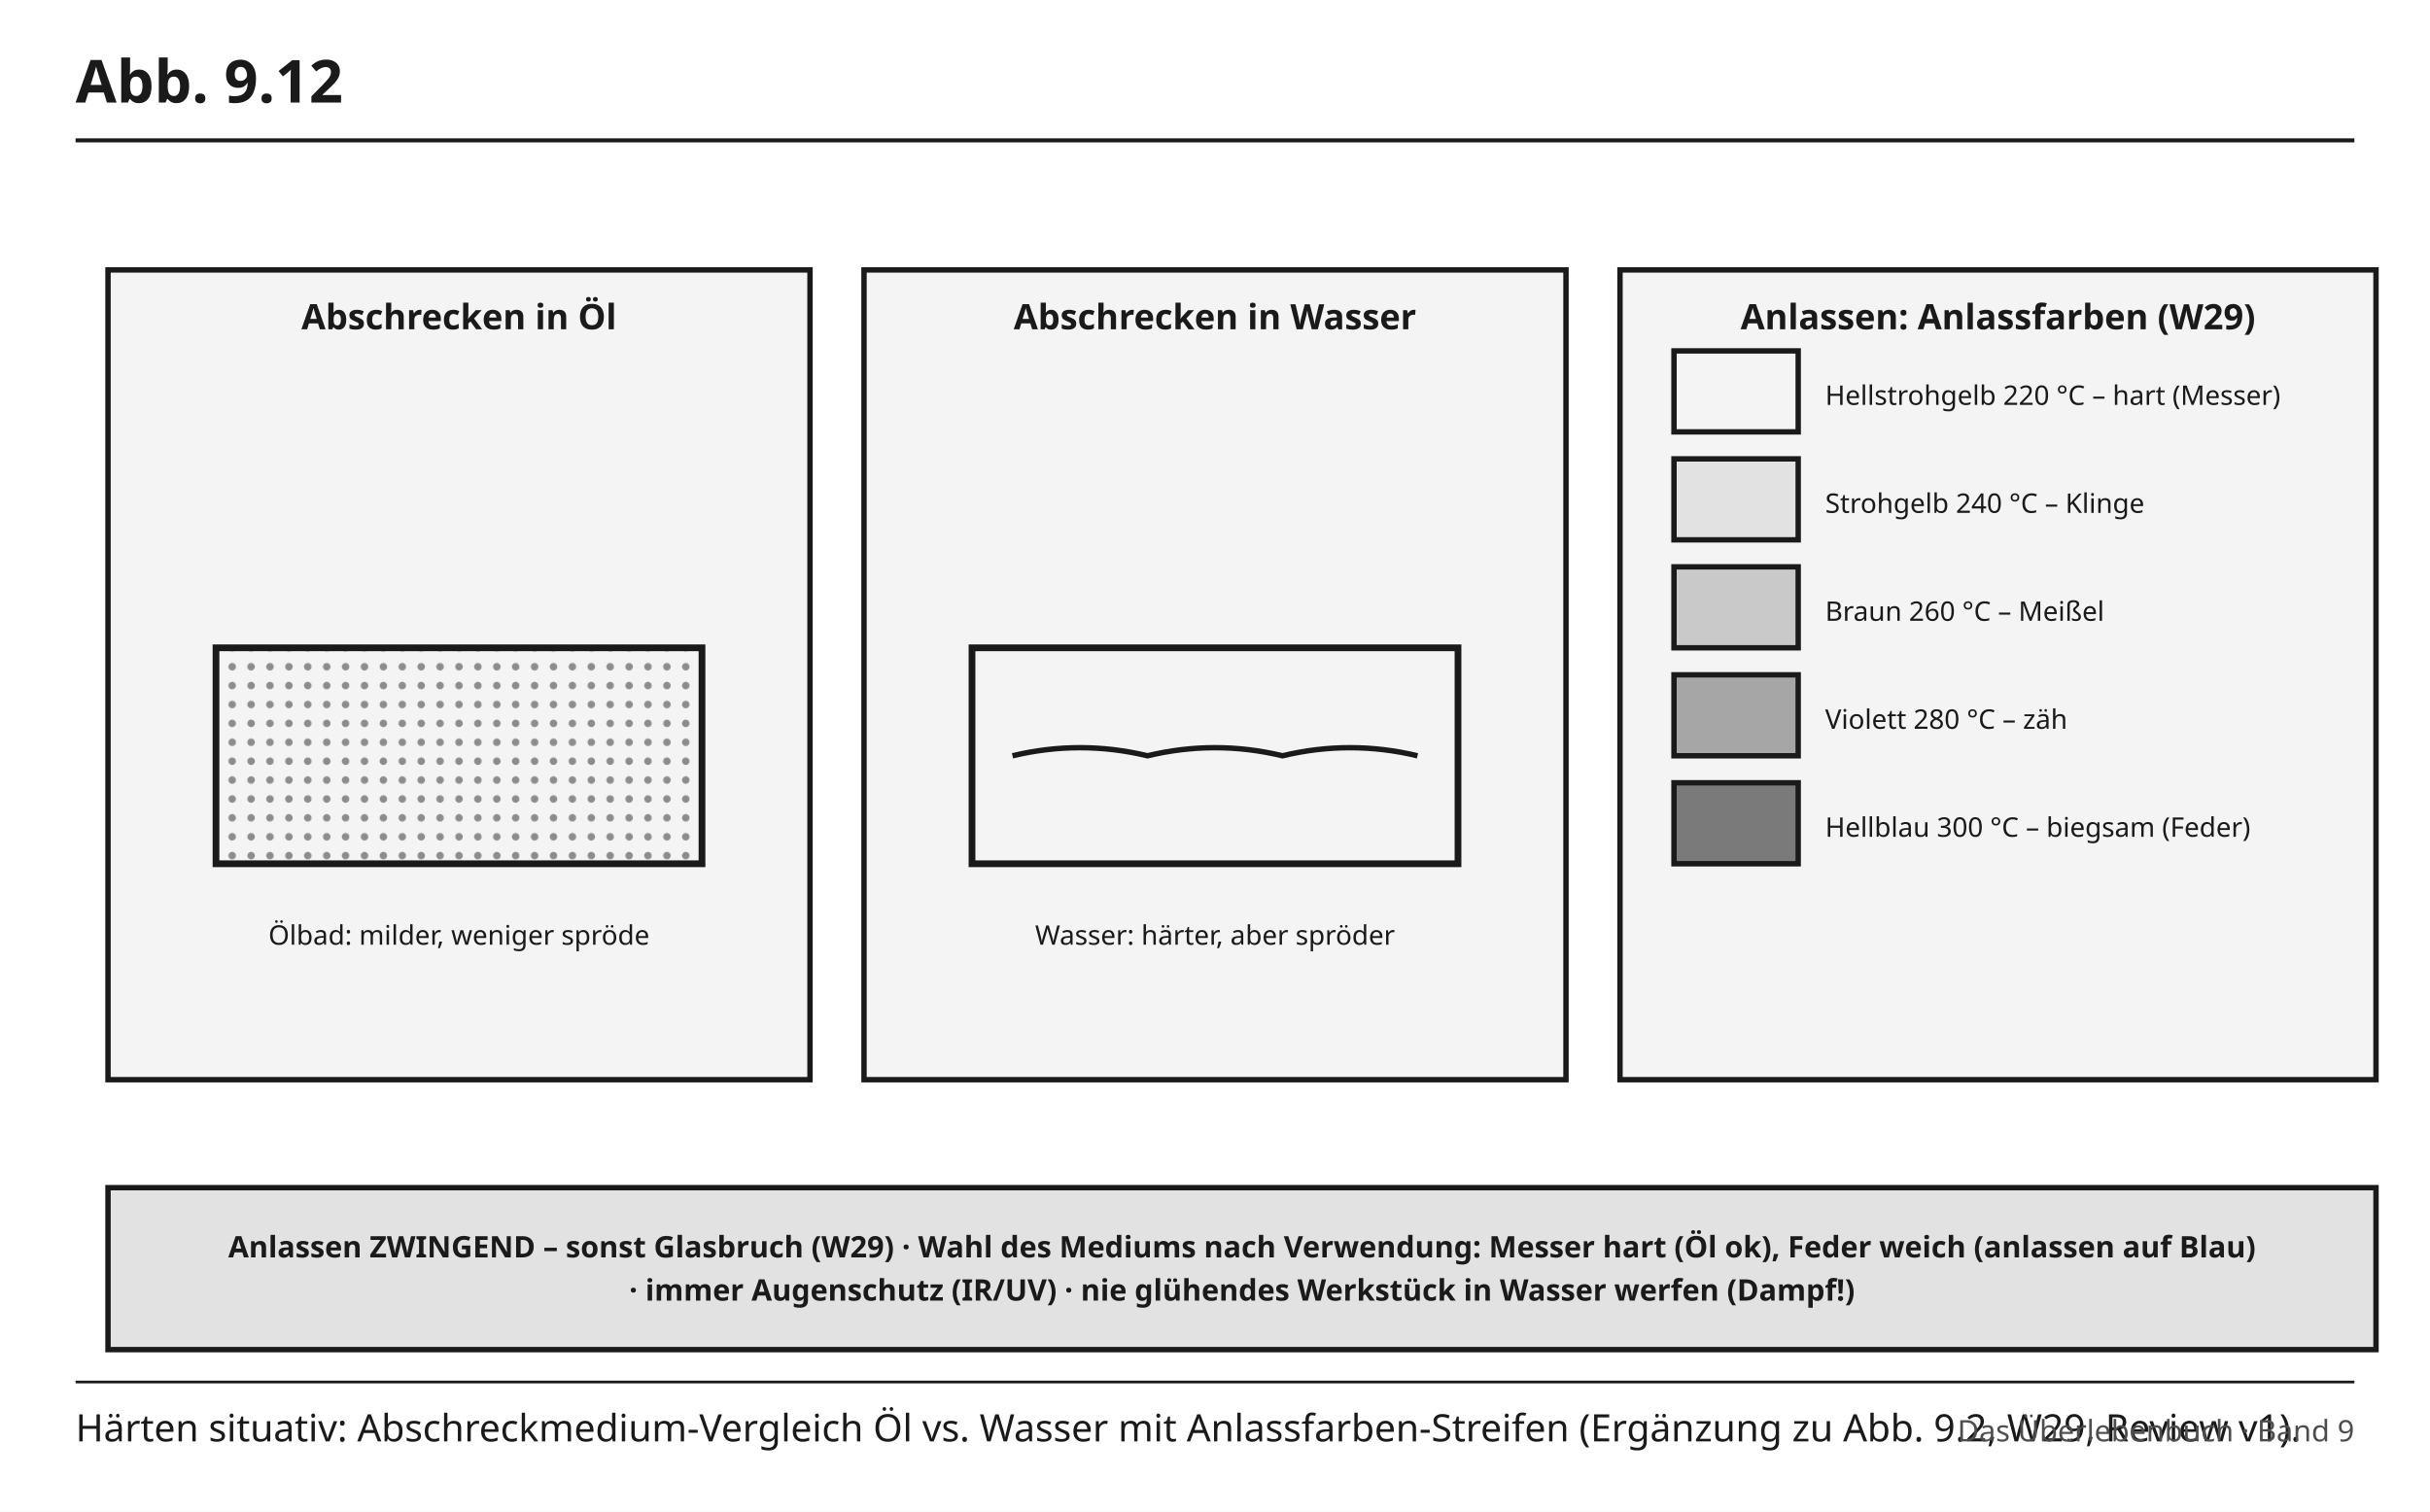
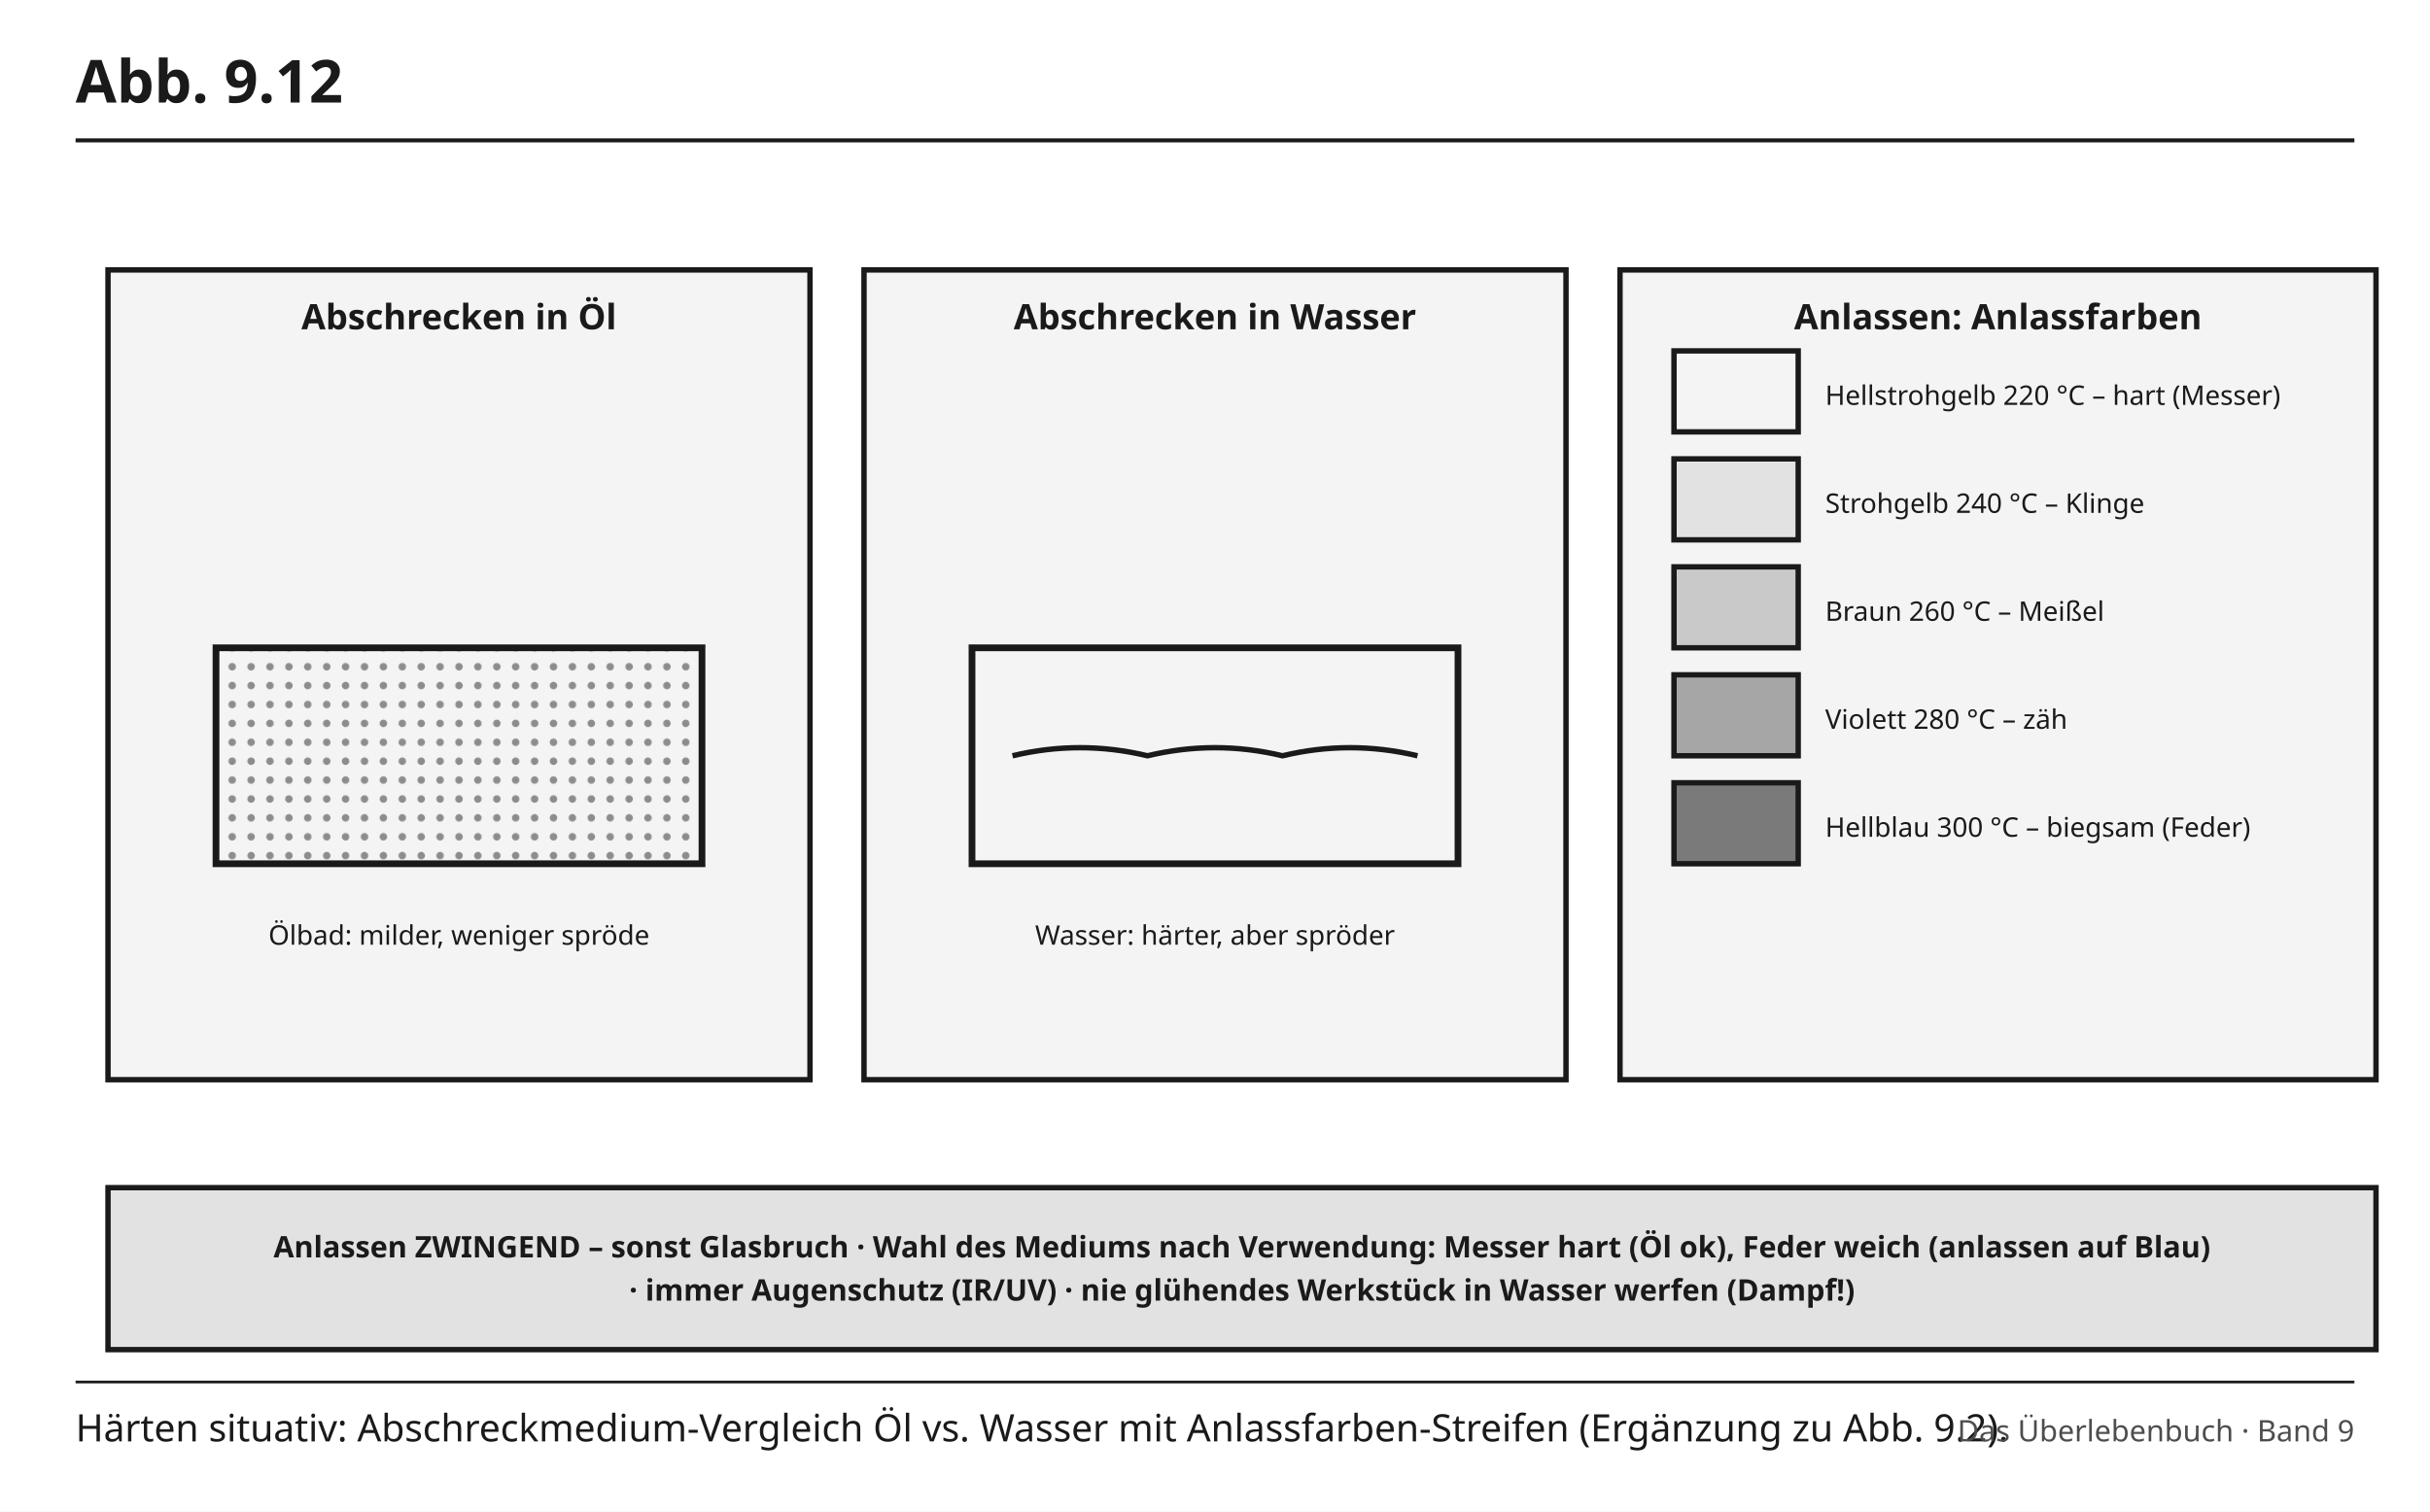
- <svg xmlns="http://www.w3.org/2000/svg" viewBox="0 0 900 560" role="img" aria-label="Abb. 9.12 – Härten situativ: Abschreckmedium-Vergleich Öl vs. Wasser mit Anlassfarben-Streifen (Ergänzung zu Abb. 9.2, W29, Review v1).">
+ <svg xmlns="http://www.w3.org/2000/svg" viewBox="0 0 900 560" role="img" aria-label="Abb. 9.12 – Härten situativ: Abschreckmedium-Vergleich Öl vs. Wasser mit Anlassfarben-Streifen (Ergänzung zu Abb. 9.2).">
  <defs>
    <marker id="ah" markerWidth="10" markerHeight="8" refX="9" refY="4" orient="auto">
      <path d="M0 0 L10 4 L0 8 z" fill="#1a1a1a" />
    </marker>
    <marker id="ahs" markerWidth="10" markerHeight="8" refX="1" refY="4" orient="auto">
      <path d="M10 0 L0 4 L10 8 z" fill="#1a1a1a" />
    </marker>
    <pattern id="hatch" width="8" height="8" patternTransform="rotate(45)" patternUnits="userSpaceOnUse">
      <line x1="0" y1="0" x2="0" y2="8" stroke="#8c8c8c" stroke-width="1.6" />
    </pattern>
    <pattern id="cross" width="8" height="8" patternUnits="userSpaceOnUse">
      <path d="M0 0 L8 8 M8 0 L0 8" stroke="#bfbfbf" stroke-width="1" />
    </pattern>
    <pattern id="dots" width="7" height="7" patternUnits="userSpaceOnUse">
      <circle cx="2" cy="2" r="1.4" fill="#8c8c8c" />
    </pattern>
  </defs>
  <rect x="0" y="0" width="900" height="560" fill="#ffffff" />
  <text x="28" y="38" font-family="sans-serif" font-size="22" text-anchor="start" font-weight="bold" fill="#1a1a1a">Abb. 9.12</text>
  <line x1="28" y1="52" x2="872" y2="52" stroke="#1a1a1a" stroke-width="1.5" />
  <rect x="40" y="100" width="260" height="300" fill="#f4f4f4" stroke="#1a1a1a" stroke-width="2" />
  <text x="170" y="122" font-family="sans-serif" font-size="13" text-anchor="middle" font-weight="bold" fill="#1a1a1a">Abschrecken in Öl</text>
  <rect x="80" y="240" width="180" height="80" fill="url(#dots)" stroke="#1a1a1a" stroke-width="2.5" />
  <text x="170" y="350" font-family="sans-serif" font-size="10" text-anchor="middle" font-weight="normal" fill="#1a1a1a">Ölbad: milder, weniger spröde</text>
  <rect x="320" y="100" width="260" height="300" fill="#f4f4f4" stroke="#1a1a1a" stroke-width="2" />
  <text x="450" y="122" font-family="sans-serif" font-size="13" text-anchor="middle" font-weight="bold" fill="#1a1a1a">Abschrecken in Wasser</text>
  <rect x="360" y="240" width="180" height="80" fill="#f4f4f4" stroke="#1a1a1a" stroke-width="2.5" />
  <path d="M375 280 q 25 -6 50 0 q 25 -6 50 0 q 25 -6 50 0" fill="none" stroke="#1a1a1a" stroke-width="2" />
  <text x="450" y="350" font-family="sans-serif" font-size="10" text-anchor="middle" font-weight="normal" fill="#1a1a1a">Wasser: härter, aber spröder</text>
  <rect x="600" y="100" width="280" height="300" fill="#f4f4f4" stroke="#1a1a1a" stroke-width="2" />
-   <text x="740" y="122" font-family="sans-serif" font-size="13" text-anchor="middle" font-weight="bold" fill="#1a1a1a">Anlassen: Anlassfarben (W29)</text>
+   <text x="740" y="122" font-family="sans-serif" font-size="13" text-anchor="middle" font-weight="bold" fill="#1a1a1a">Anlassen: Anlassfarben </text>
  <rect x="620" y="130" width="46" height="30" fill="#f4f4f4" stroke="#1a1a1a" stroke-width="2" />
  <text x="676" y="150" font-family="sans-serif" font-size="10" text-anchor="start" font-weight="normal" fill="#1a1a1a">Hellstrohgelb 220 °C – hart (Messer)</text>
  <rect x="620" y="170" width="46" height="30" fill="#e2e2e2" stroke="#1a1a1a" stroke-width="2" />
  <text x="676" y="190" font-family="sans-serif" font-size="10" text-anchor="start" font-weight="normal" fill="#1a1a1a">Strohgelb 240 °C – Klinge</text>
  <rect x="620" y="210" width="46" height="30" fill="#c9c9c9" stroke="#1a1a1a" stroke-width="2" />
  <text x="676" y="230" font-family="sans-serif" font-size="10" text-anchor="start" font-weight="normal" fill="#1a1a1a">Braun 260 °C – Meißel</text>
  <rect x="620" y="250" width="46" height="30" fill="#a6a6a6" stroke="#1a1a1a" stroke-width="2" />
  <text x="676" y="270" font-family="sans-serif" font-size="10" text-anchor="start" font-weight="normal" fill="#1a1a1a">Violett 280 °C – zäh</text>
  <rect x="620" y="290" width="46" height="30" fill="#7a7a7a" stroke="#1a1a1a" stroke-width="2" />
  <text x="676" y="310" font-family="sans-serif" font-size="10" text-anchor="start" font-weight="normal" fill="#1a1a1a">Hellblau 300 °C – biegsam (Feder)</text>
  <rect x="40" y="440" width="840" height="60" fill="#e2e2e2" stroke="#1a1a1a" stroke-width="2" />
-   <text x="460" y="465.85" font-family="sans-serif" font-size="11" text-anchor="middle" font-weight="bold" fill="#1a1a1a">Anlassen ZWINGEND – sonst Glasbruch (W29) · Wahl des Mediums nach Verwendung: Messer hart (Öl ok), Feder weich (anlassen auf Blau)</text>
+   <text x="460" y="465.85" font-family="sans-serif" font-size="11" text-anchor="middle" font-weight="bold" fill="#1a1a1a">Anlassen ZWINGEND – sonst Glasbruch · Wahl des Mediums nach Verwendung: Messer hart (Öl ok), Feder weich (anlassen auf Blau)</text>
  <text x="460" y="481.85" font-family="sans-serif" font-size="11" text-anchor="middle" font-weight="bold" fill="#1a1a1a">· immer Augenschutz (IR/UV) · nie glühendes Werkstück in Wasser werfen (Dampf!)</text>
  <line x1="28" y1="512" x2="872" y2="512" stroke="#1a1a1a" stroke-width="1" />
-   <text x="28" y="534" font-family="sans-serif" font-size="14" text-anchor="start" font-weight="normal" fill="#1a1a1a">Härten situativ: Abschreckmedium-Vergleich Öl vs. Wasser mit Anlassfarben-Streifen (Ergänzung zu Abb. 9.2, W29, Review v1).</text>
+   <text x="28" y="534" font-family="sans-serif" font-size="14" text-anchor="start" font-weight="normal" fill="#1a1a1a">Härten situativ: Abschreckmedium-Vergleich Öl vs. Wasser mit Anlassfarben-Streifen (Ergänzung zu Abb. 9.2).</text>
  <text x="872" y="534" font-family="sans-serif" font-size="11" text-anchor="end" font-weight="normal" fill="#4d4d4d">Das Überlebenbuch · Band 9</text>
</svg>
